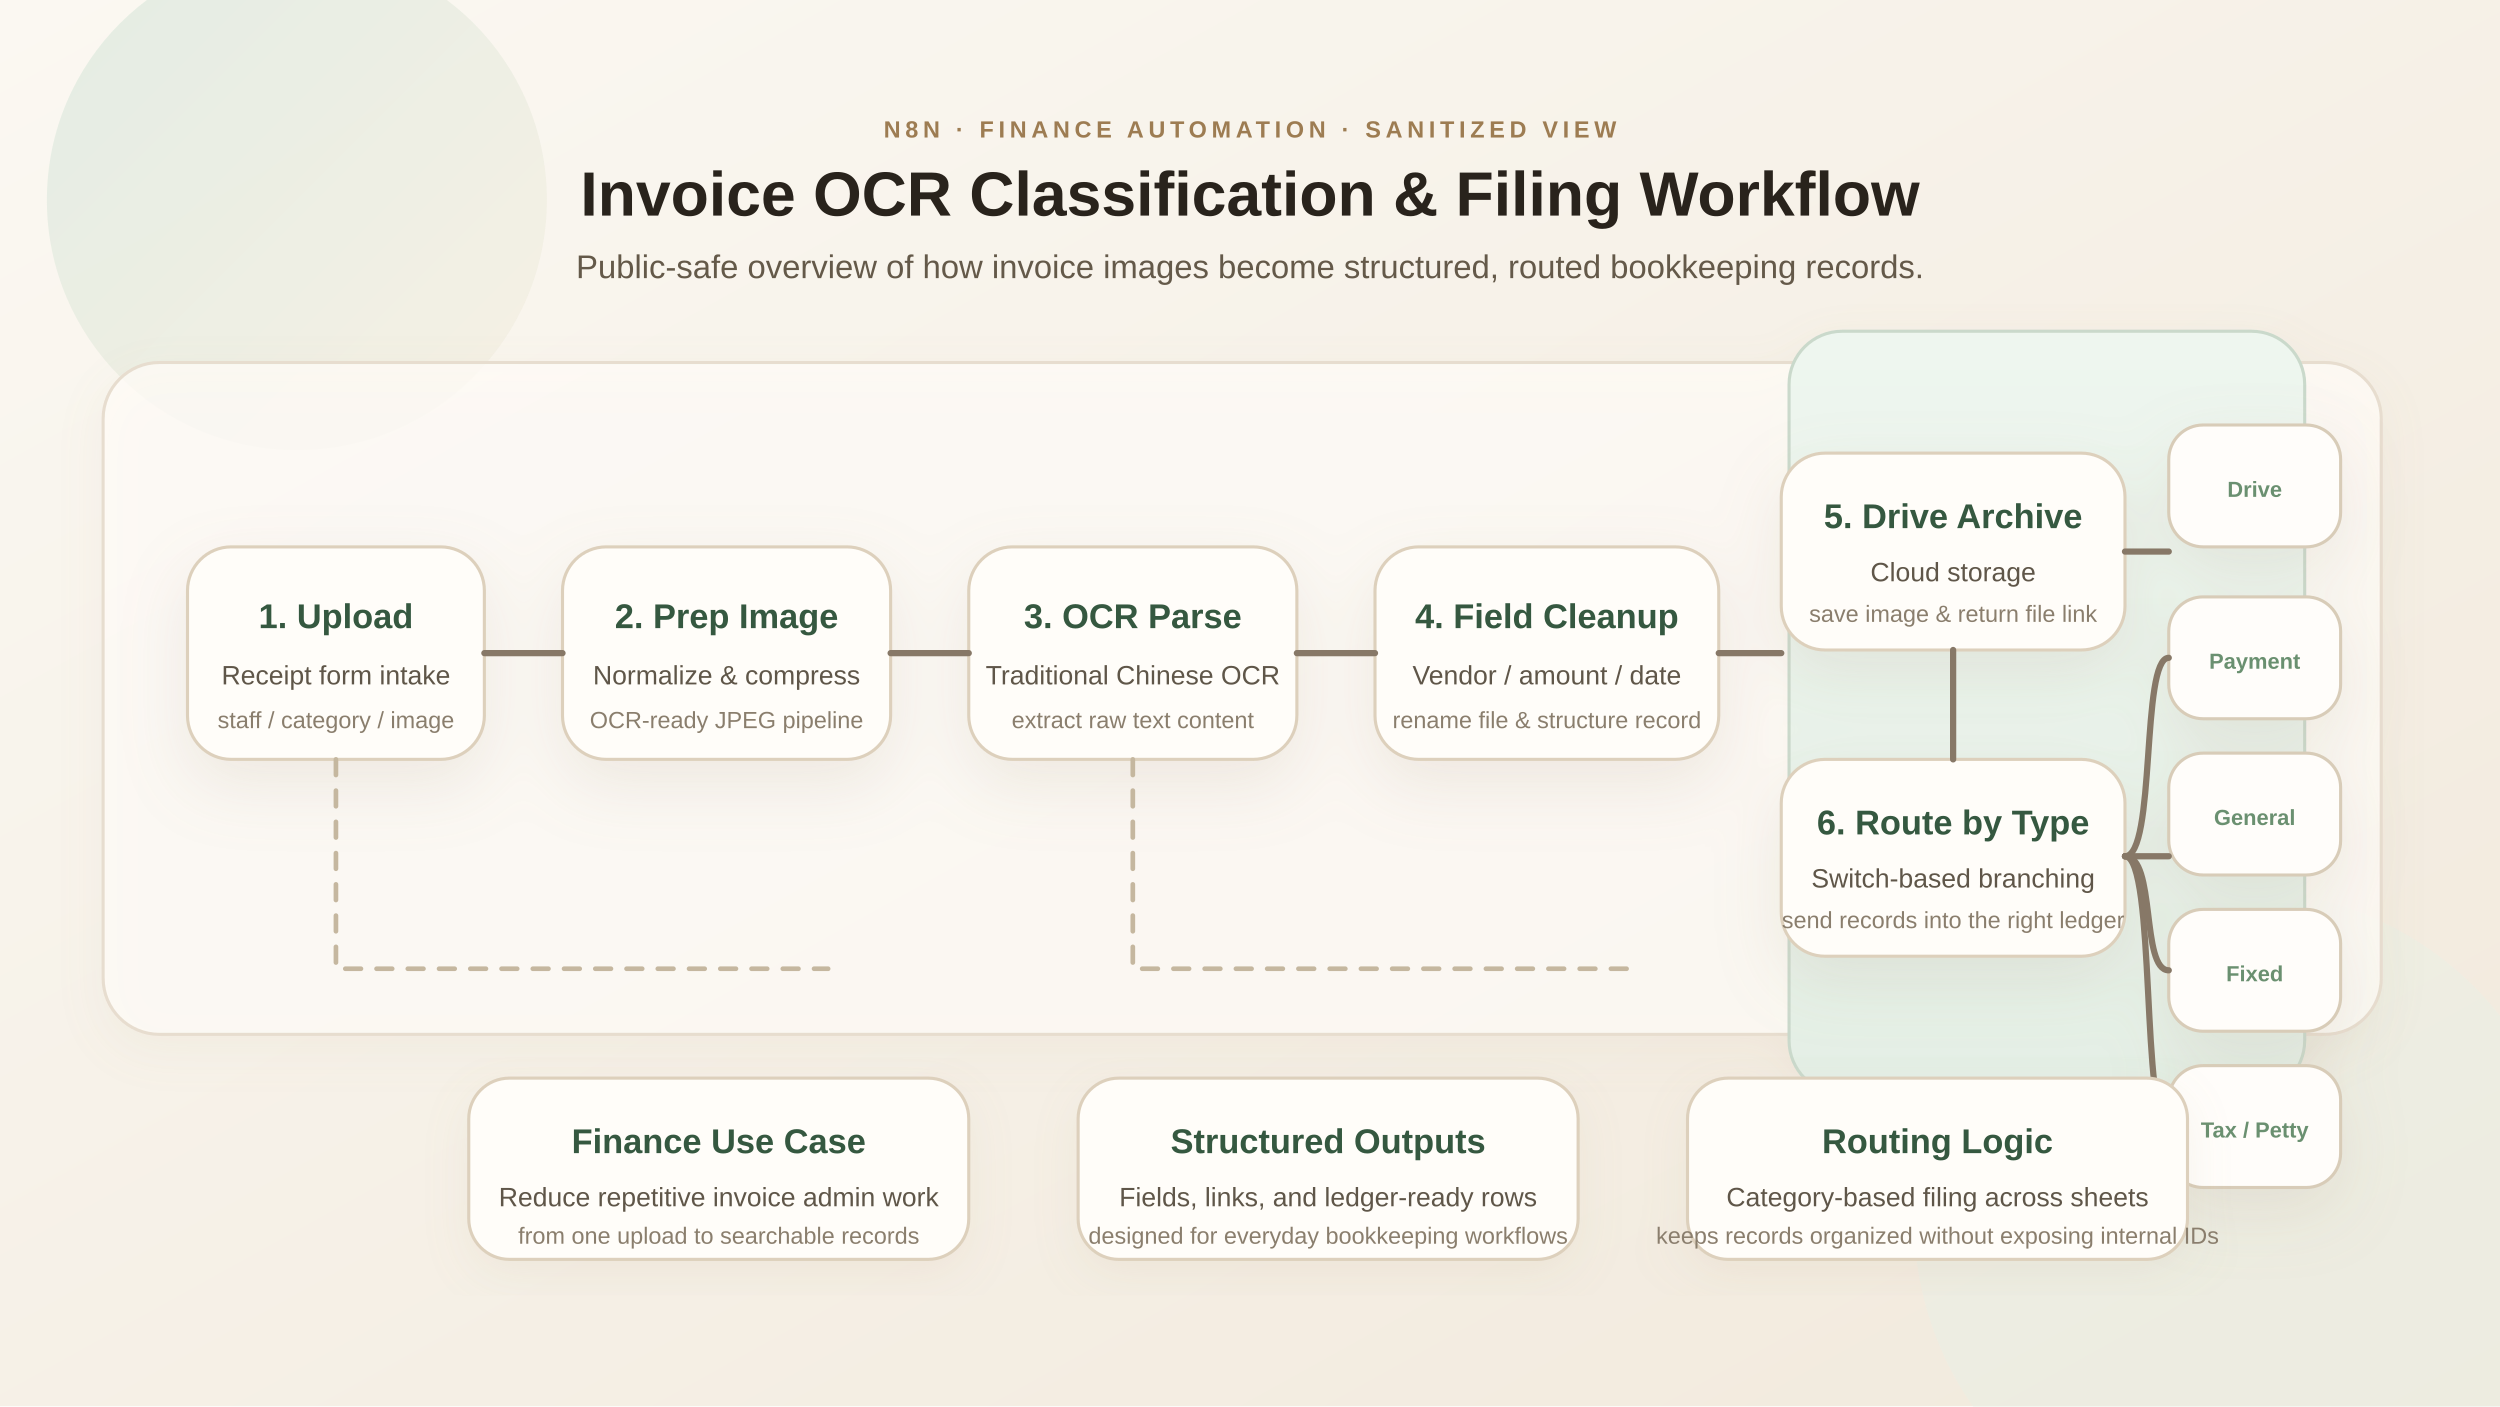
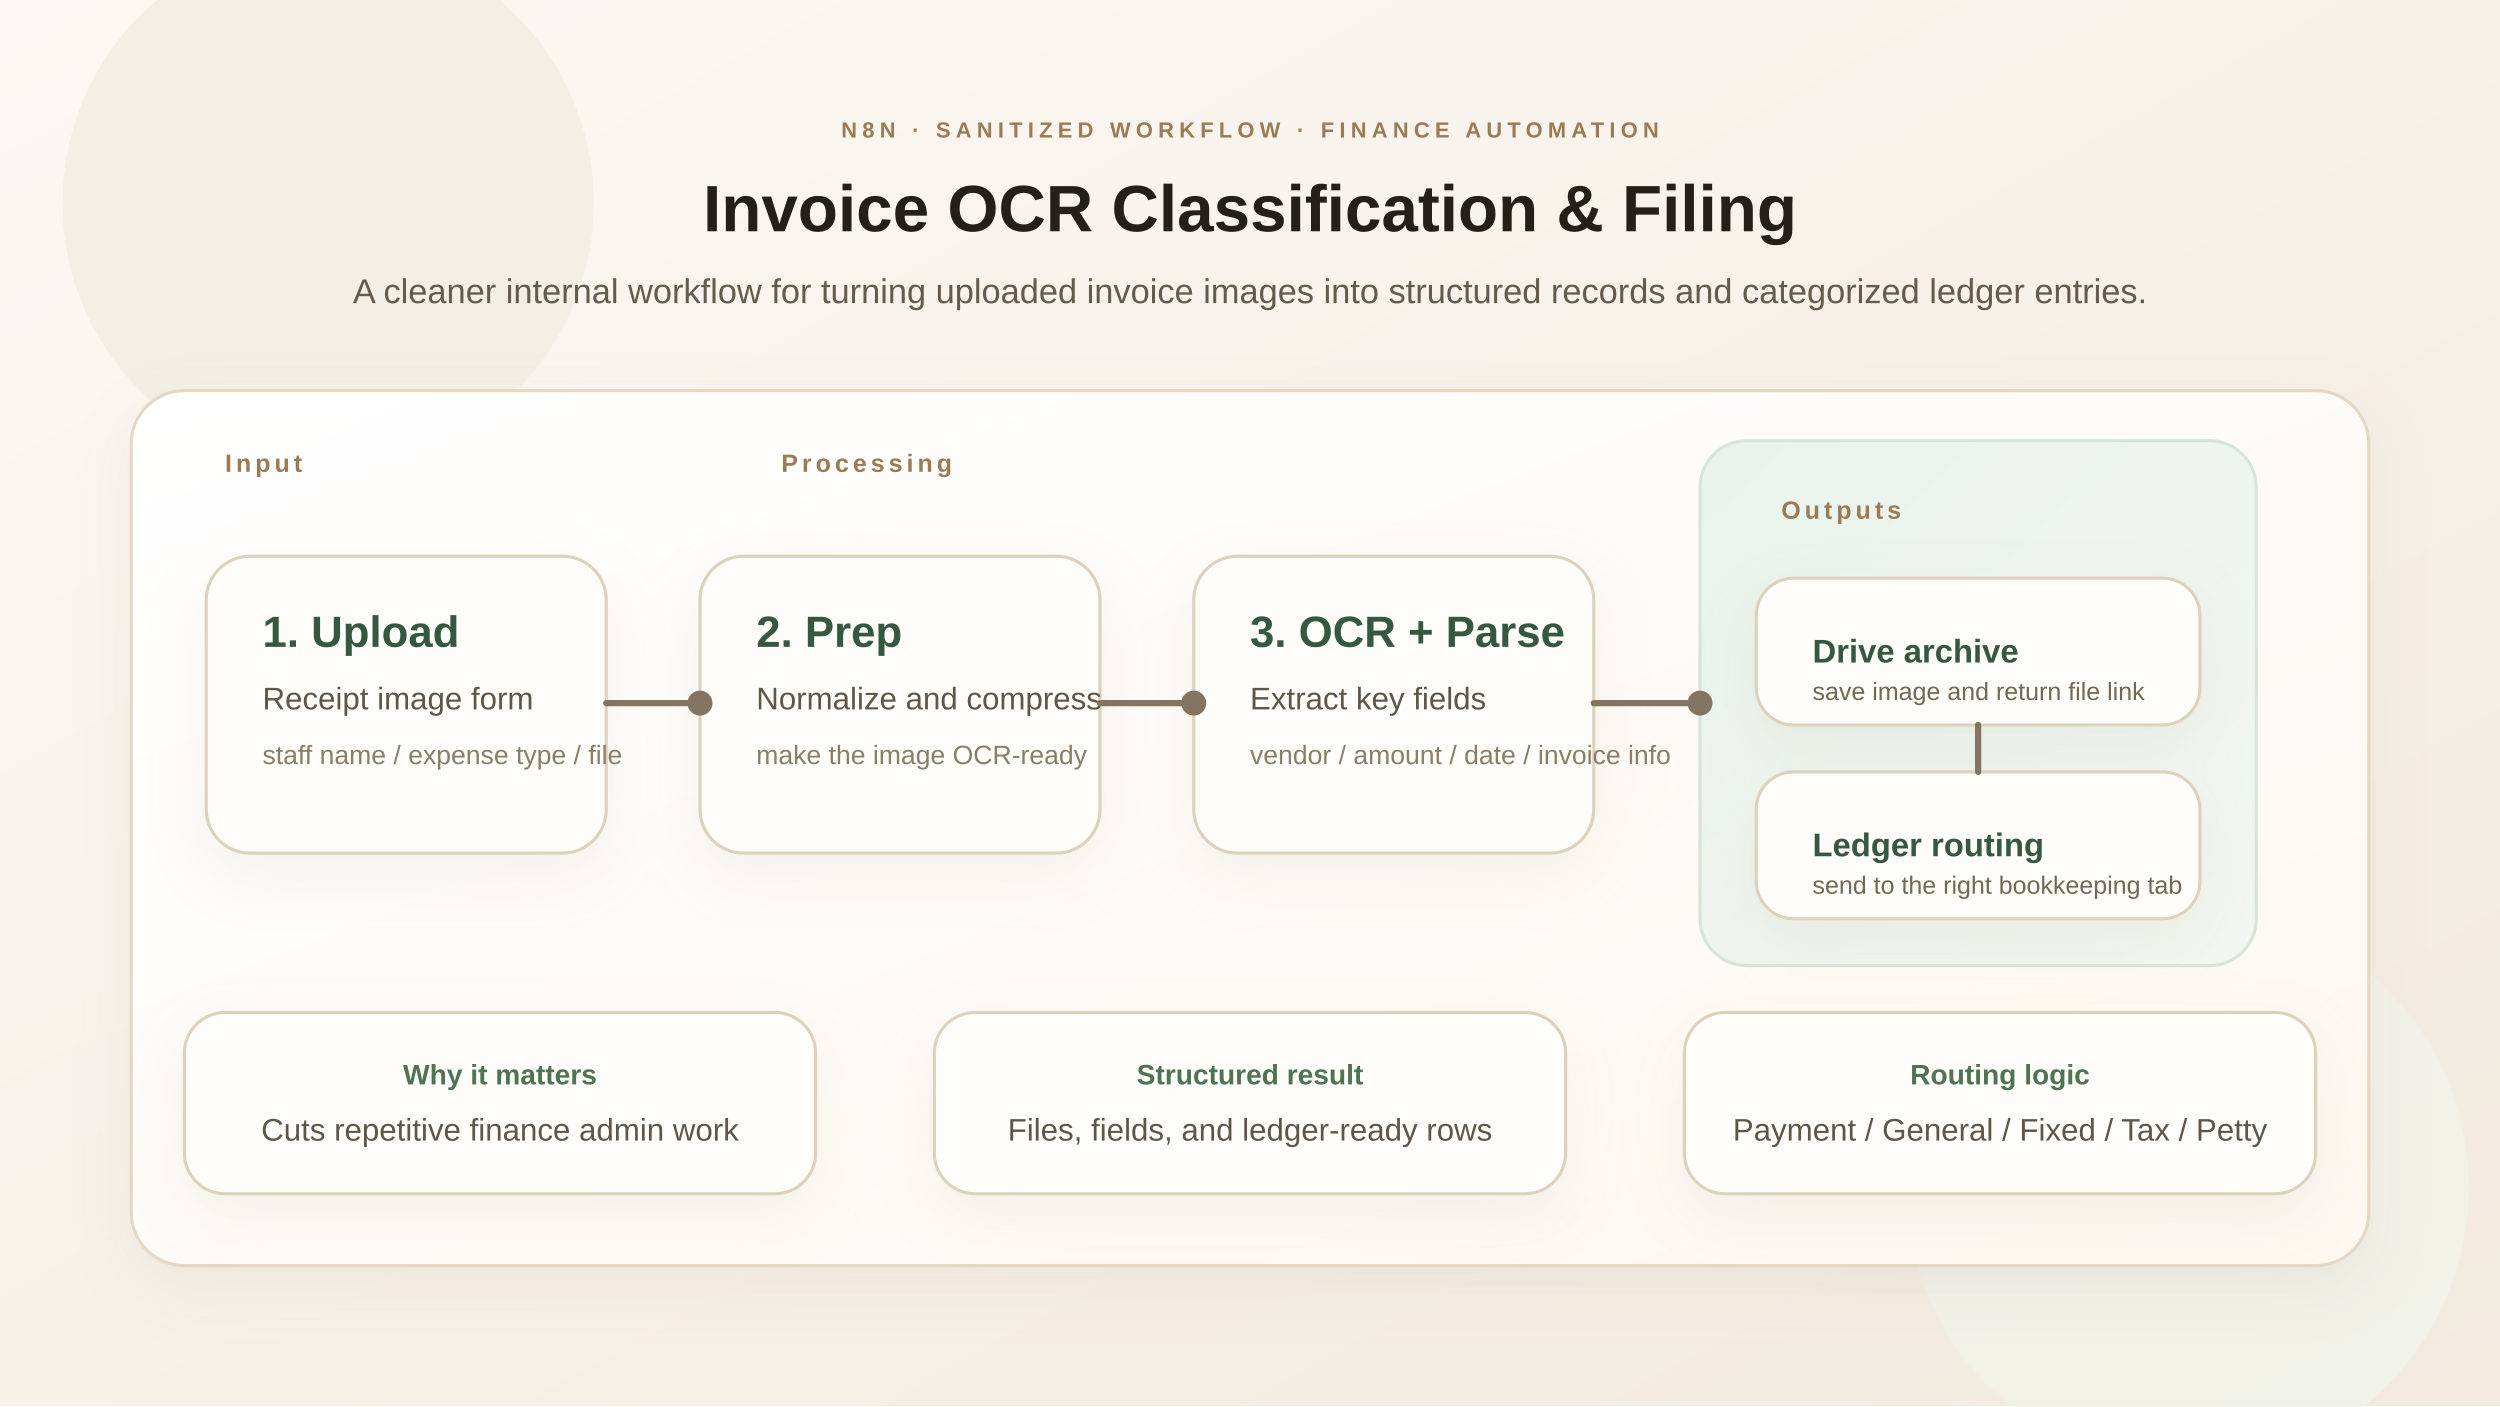
<svg xmlns="http://www.w3.org/2000/svg" width="1600" height="900" viewBox="0 0 1600 900" role="img" aria-labelledby="title desc">
  <defs>
    <linearGradient id="bg" x1="0" x2="1" y1="0" y2="1">
-       <stop offset="0%" stop-color="#fbf8f2" />
-       <stop offset="100%" stop-color="#f1e9dc" />
+       <stop offset="0%" stop-color="#fbf8f3" />
+       <stop offset="100%" stop-color="#f2eadf" />
    </linearGradient>
-     <linearGradient id="heroGlow" x1="0" x2="1" y1="0" y2="1">
-       <stop offset="0%" stop-color="#dceadf" />
-       <stop offset="100%" stop-color="#f6efe2" />
+     <linearGradient id="panel" x1="0" x2="1" y1="0" y2="1">
+       <stop offset="0%" stop-color="#ffffff" />
+       <stop offset="100%" stop-color="#fdf8f0" />
    </linearGradient>
-     <linearGradient id="routePanel" x1="0" x2="0" y1="0" y2="1">
-       <stop offset="0%" stop-color="#eef6ef" />
-       <stop offset="100%" stop-color="#e4efe5" />
+     <linearGradient id="accent" x1="0" x2="1" y1="0" y2="1">
+       <stop offset="0%" stop-color="#e9f3eb" />
+       <stop offset="100%" stop-color="#f2f7f1" />
    </linearGradient>
    <filter id="shadow" x="-20%" y="-20%" width="140%" height="140%">
-       <feDropShadow dx="0" dy="16" stdDeviation="20" flood-color="#b8aa91" flood-opacity=".18" />
-     </filter>
-     <filter id="soft" x="-20%" y="-20%" width="140%" height="140%">
-       <feDropShadow dx="0" dy="10" stdDeviation="14" flood-color="#b8aa91" flood-opacity=".12" />
+       <feDropShadow dx="0" dy="14" stdDeviation="18" flood-color="#b7a88f" flood-opacity=".14" />
    </filter>
    <style>
-       .title{font:700 40px 'Noto Sans TC',Arial,sans-serif;fill:#29231c}
-       .eyebrow{font:700 15px 'Noto Sans TC',Arial,sans-serif;letter-spacing:.2em;text-transform:uppercase;fill:#9d7c52}
-       .lead{font:400 21px 'Noto Sans TC',Arial,sans-serif;fill:#645949}
-       .label{font:700 22px 'Noto Sans TC',Arial,sans-serif;fill:#355840}
-       .sub{font:500 17px 'Noto Sans TC',Arial,sans-serif;fill:#5f5648}
-       .small{font:400 15px 'Noto Sans TC',Arial,sans-serif;fill:#8a7e6d}
-       .tiny{font:600 14px 'Noto Sans TC',Arial,sans-serif;fill:#6b9070}
-       .card{fill:#fffdf9;stroke:#ddd0bc;stroke-width:2}
-       .mini{fill:#fffdfa;stroke:#d8ccb8;stroke-width:2}
-       .flow{stroke:#877867;stroke-width:4;fill:none;stroke-linecap:round;stroke-linejoin:round}
-       .dash{stroke:#c5b79f;stroke-width:3;stroke-dasharray:10 10;fill:none;stroke-linecap:round}
+       .eyebrow{font:700 14px 'Noto Sans TC',Arial,sans-serif;letter-spacing:.24em;text-transform:uppercase;fill:#9a7b54}
+       .title{font:700 42px 'Noto Sans TC',Arial,sans-serif;fill:#241f18}
+       .lead{font:400 22px 'Noto Sans TC',Arial,sans-serif;fill:#655b4c}
+       .section{font:700 16px 'Noto Sans TC',Arial,sans-serif;letter-spacing:.16em;text-transform:uppercase;fill:#9a7b54}
+       .cardTitle{font:700 28px 'Noto Sans TC',Arial,sans-serif;fill:#355840}
+       .cardBody{font:500 20px 'Noto Sans TC',Arial,sans-serif;fill:#5f5648}
+       .cardMeta{font:400 17px 'Noto Sans TC',Arial,sans-serif;fill:#8a7d6a}
+       .miniTitle{font:700 21px 'Noto Sans TC',Arial,sans-serif;fill:#355840}
+       .miniMeta{font:500 16px 'Noto Sans TC',Arial,sans-serif;fill:#736755}
+       .pill{font:700 18px 'Noto Sans TC',Arial,sans-serif;fill:#4f7355}
+       .frame{fill:url(#panel);stroke:#e4d7c4;stroke-width:2}
+       .routeFrame{fill:url(#accent);stroke:#d7e5d8;stroke-width:2}
+       .card{fill:#fffdfa;stroke:#ddd1be;stroke-width:2}
+       .line{stroke:#847563;stroke-width:4;fill:none;stroke-linecap:round;stroke-linejoin:round}
    </style>
  </defs>
  <rect width="1600" height="900" fill="url(#bg)" />
-   <circle cx="190" cy="128" r="160" fill="url(#heroGlow)" opacity=".78" />
-   <circle cx="1435" cy="780" r="210" fill="#e7f0e7" opacity=".4" />
-   <text x="800" y="88" text-anchor="middle" class="eyebrow">N8N · FINANCE AUTOMATION · SANITIZED VIEW</text>
-   <text x="800" y="138" text-anchor="middle" class="title">Invoice OCR Classification &amp; Filing Workflow</text>
-   <text x="800" y="178" text-anchor="middle" class="lead">Public-safe overview of how invoice images become structured, routed bookkeeping records.</text>
-   <g filter="url(#soft)">
-     <rect x="66" y="232" width="1458" height="430" rx="36" ry="36" fill="rgba(255,253,249,.74)" stroke="#e7ddcf" stroke-width="2" />
-     <rect x="1145" y="212" width="330" height="488" rx="34" ry="34" fill="url(#routePanel)" stroke="#cad9cb" stroke-width="2" />
+   <circle cx="210" cy="130" r="170" fill="#f4efe4" />
+   <circle cx="1400" cy="760" r="180" fill="#eef5ef" opacity=".55" />
+   <text x="800" y="88" text-anchor="middle" class="eyebrow">N8N · SANITIZED WORKFLOW · FINANCE AUTOMATION</text>
+   <text x="800" y="148" text-anchor="middle" class="title">Invoice OCR Classification &amp; Filing</text>
+   <text x="800" y="194" text-anchor="middle" class="lead">A cleaner internal workflow for turning uploaded invoice images into structured records and categorized ledger entries.</text>
+   <g filter="url(#shadow)">
+     <rect class="frame" x="84" y="250" rx="34" ry="34" width="1432" height="560" />
+     <rect class="routeFrame" x="1088" y="282" rx="30" ry="30" width="356" height="336" />
  </g>
+   <text x="144" y="302" class="section">Input</text>
+   <text x="500" y="302" class="section">Processing</text>
+   <text x="1140" y="332" class="section">Outputs</text>
  <g filter="url(#shadow)">
-     <rect class="card" x="120" y="350" rx="28" ry="28" width="190" height="136" />
-     <text x="215" y="402" text-anchor="middle" class="label">1. Upload</text>
-     <text x="215" y="438" text-anchor="middle" class="sub">Receipt form intake</text>
-     <text x="215" y="466" text-anchor="middle" class="small">staff / category / image</text>
-     <rect class="card" x="360" y="350" rx="28" ry="28" width="210" height="136" />
-     <text x="465" y="402" text-anchor="middle" class="label">2. Prep Image</text>
-     <text x="465" y="438" text-anchor="middle" class="sub">Normalize &amp; compress</text>
-     <text x="465" y="466" text-anchor="middle" class="small">OCR-ready JPEG pipeline</text>
-     <rect class="card" x="620" y="350" rx="28" ry="28" width="210" height="136" />
-     <text x="725" y="402" text-anchor="middle" class="label">3. OCR Parse</text>
-     <text x="725" y="438" text-anchor="middle" class="sub">Traditional Chinese OCR</text>
-     <text x="725" y="466" text-anchor="middle" class="small">extract raw text content</text>
-     <rect class="card" x="880" y="350" rx="28" ry="28" width="220" height="136" />
-     <text x="990" y="402" text-anchor="middle" class="label">4. Field Cleanup</text>
-     <text x="990" y="438" text-anchor="middle" class="sub">Vendor / amount / date</text>
-     <text x="990" y="466" text-anchor="middle" class="small">rename file &amp; structure record</text>
-     <rect class="card" x="1140" y="290" rx="28" ry="28" width="220" height="126" />
-     <text x="1250" y="338" text-anchor="middle" class="label">5. Drive Archive</text>
-     <text x="1250" y="372" text-anchor="middle" class="sub">Cloud storage</text>
-     <text x="1250" y="398" text-anchor="middle" class="small">save image &amp; return file link</text>
-     <rect class="card" x="1140" y="486" rx="28" ry="28" width="220" height="126" />
-     <text x="1250" y="534" text-anchor="middle" class="label">6. Route by Type</text>
-     <text x="1250" y="568" text-anchor="middle" class="sub">Switch-based branching</text>
-     <text x="1250" y="594" text-anchor="middle" class="small">send records into the right ledger</text>
-     <rect class="mini" x="1388" y="272" rx="22" ry="22" width="110" height="78" />
-     <text x="1443" y="318" text-anchor="middle" class="tiny">Drive</text>
-     <rect class="mini" x="1388" y="382" rx="22" ry="22" width="110" height="78" />
-     <text x="1443" y="428" text-anchor="middle" class="tiny">Payment</text>
-     <rect class="mini" x="1388" y="482" rx="22" ry="22" width="110" height="78" />
-     <text x="1443" y="528" text-anchor="middle" class="tiny">General</text>
-     <rect class="mini" x="1388" y="582" rx="22" ry="22" width="110" height="78" />
-     <text x="1443" y="628" text-anchor="middle" class="tiny">Fixed</text>
-     <rect class="mini" x="1388" y="682" rx="22" ry="22" width="110" height="78" />
-     <text x="1443" y="728" text-anchor="middle" class="tiny">Tax / Petty</text>
+     <rect class="card" x="132" y="356" rx="28" ry="28" width="256" height="190" />
+     <text x="168" y="414" class="cardTitle">1. Upload</text>
+     <text x="168" y="454" class="cardBody">Receipt image form</text>
+     <text x="168" y="489" class="cardMeta">staff name / expense type / file</text>
+     <rect class="card" x="448" y="356" rx="28" ry="28" width="256" height="190" />
+     <text x="484" y="414" class="cardTitle">2. Prep</text>
+     <text x="484" y="454" class="cardBody">Normalize and compress</text>
+     <text x="484" y="489" class="cardMeta">make the image OCR-ready</text>
+     <rect class="card" x="764" y="356" rx="28" ry="28" width="256" height="190" />
+     <text x="800" y="414" class="cardTitle">3. OCR + Parse</text>
+     <text x="800" y="454" class="cardBody">Extract key fields</text>
+     <text x="800" y="489" class="cardMeta">vendor / amount / date / invoice info</text>
+     <rect class="card" x="1124" y="370" rx="24" ry="24" width="284" height="94" />
+     <text x="1160" y="424" class="miniTitle">Drive archive</text>
+     <text x="1160" y="448" class="miniMeta">save image and return file link</text>
+     <rect class="card" x="1124" y="494" rx="24" ry="24" width="284" height="94" />
+     <text x="1160" y="548" class="miniTitle">Ledger routing</text>
+     <text x="1160" y="572" class="miniMeta">send to the right bookkeeping tab</text>
+     <rect class="card" x="118" y="648" rx="26" ry="26" width="404" height="116" />
+     <text x="320" y="694" text-anchor="middle" class="pill">Why it matters</text>
+     <text x="320" y="730" text-anchor="middle" class="cardBody">Cuts repetitive finance admin work</text>
+     <rect class="card" x="598" y="648" rx="26" ry="26" width="404" height="116" />
+     <text x="800" y="694" text-anchor="middle" class="pill">Structured result</text>
+     <text x="800" y="730" text-anchor="middle" class="cardBody">Files, fields, and ledger-ready rows</text>
+     <rect class="card" x="1078" y="648" rx="26" ry="26" width="404" height="116" />
+     <text x="1280" y="694" text-anchor="middle" class="pill">Routing logic</text>
+     <text x="1280" y="730" text-anchor="middle" class="cardBody">Payment / General / Fixed / Tax / Petty</text>
  </g>
-   <path class="flow" d="M310 418 H360" />
-   <path class="flow" d="M570 418 H620" />
-   <path class="flow" d="M830 418 H880" />
-   <path class="flow" d="M1100 418 H1140" />
-   <path class="flow" d="M1250 416 V486" />
-   <path class="flow" d="M1360 353 H1388" />
-   <path class="flow" d="M1360 548 C1380 548,1370 421,1388 421" />
-   <path class="flow" d="M1360 548 H1388" />
-   <path class="flow" d="M1360 548 C1380 548,1370 621,1388 621" />
-   <path class="flow" d="M1360 548 C1380 548,1370 721,1388 721" />
-   <path class="dash" d="M215 486 V620 H530" />
-   <path class="dash" d="M725 486 V620 H1050" />
-   <g filter="url(#soft)">
-     <rect class="card" x="300" y="690" rx="26" ry="26" width="320" height="116" />
-     <text x="460" y="738" text-anchor="middle" class="label">Finance Use Case</text>
-     <text x="460" y="772" text-anchor="middle" class="sub">Reduce repetitive invoice admin work</text>
-     <text x="460" y="796" text-anchor="middle" class="small">from one upload to searchable records</text>
-     <rect class="card" x="690" y="690" rx="26" ry="26" width="320" height="116" />
-     <text x="850" y="738" text-anchor="middle" class="label">Structured Outputs</text>
-     <text x="850" y="772" text-anchor="middle" class="sub">Fields, links, and ledger-ready rows</text>
-     <text x="850" y="796" text-anchor="middle" class="small">designed for everyday bookkeeping workflows</text>
-     <rect class="card" x="1080" y="690" rx="26" ry="26" width="320" height="116" />
-     <text x="1240" y="738" text-anchor="middle" class="label">Routing Logic</text>
-     <text x="1240" y="772" text-anchor="middle" class="sub">Category-based filing across sheets</text>
-     <text x="1240" y="796" text-anchor="middle" class="small">keeps records organized without exposing internal IDs</text>
-   </g>
+   <path class="line" d="M388 450 H448" />
+   <path class="line" d="M704 450 H764" />
+   <path class="line" d="M1020 450 H1088" />
+   <path class="line" d="M1266 464 V494" />
+   <circle cx="1088" cy="450" r="8" fill="#847563" />
+   <circle cx="448" cy="450" r="8" fill="#847563" />
+   <circle cx="764" cy="450" r="8" fill="#847563" />
</svg>
